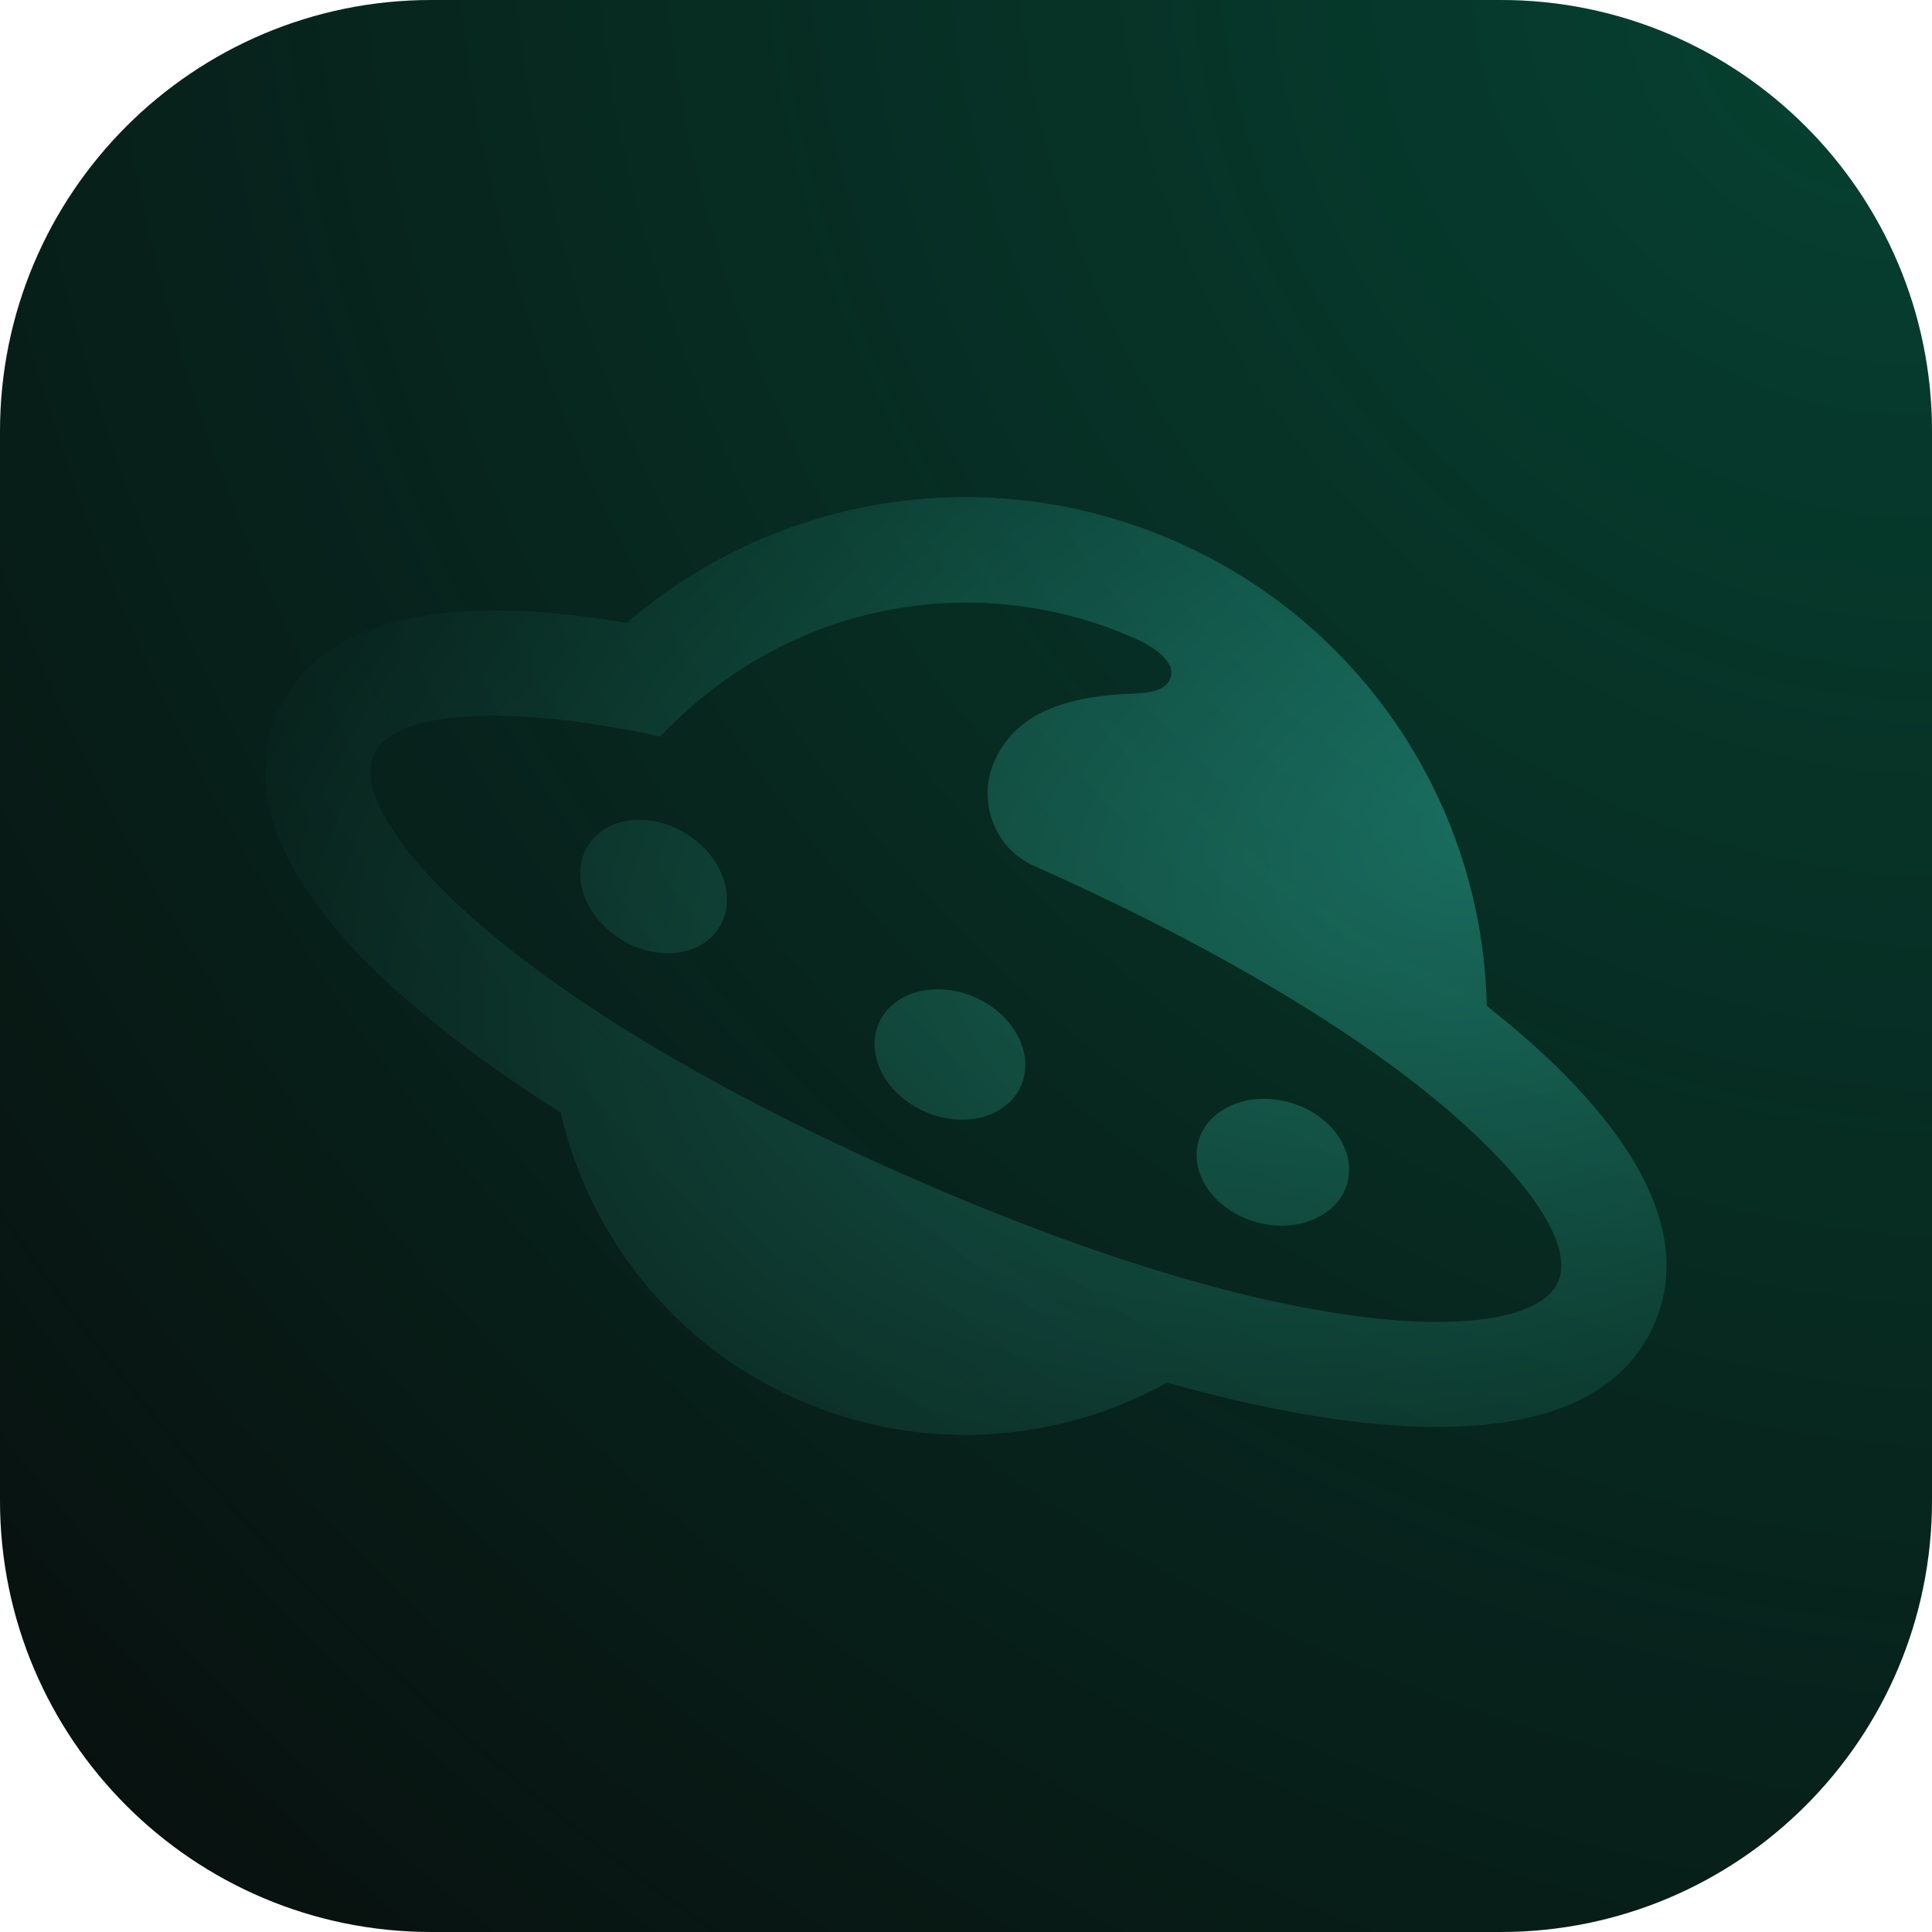
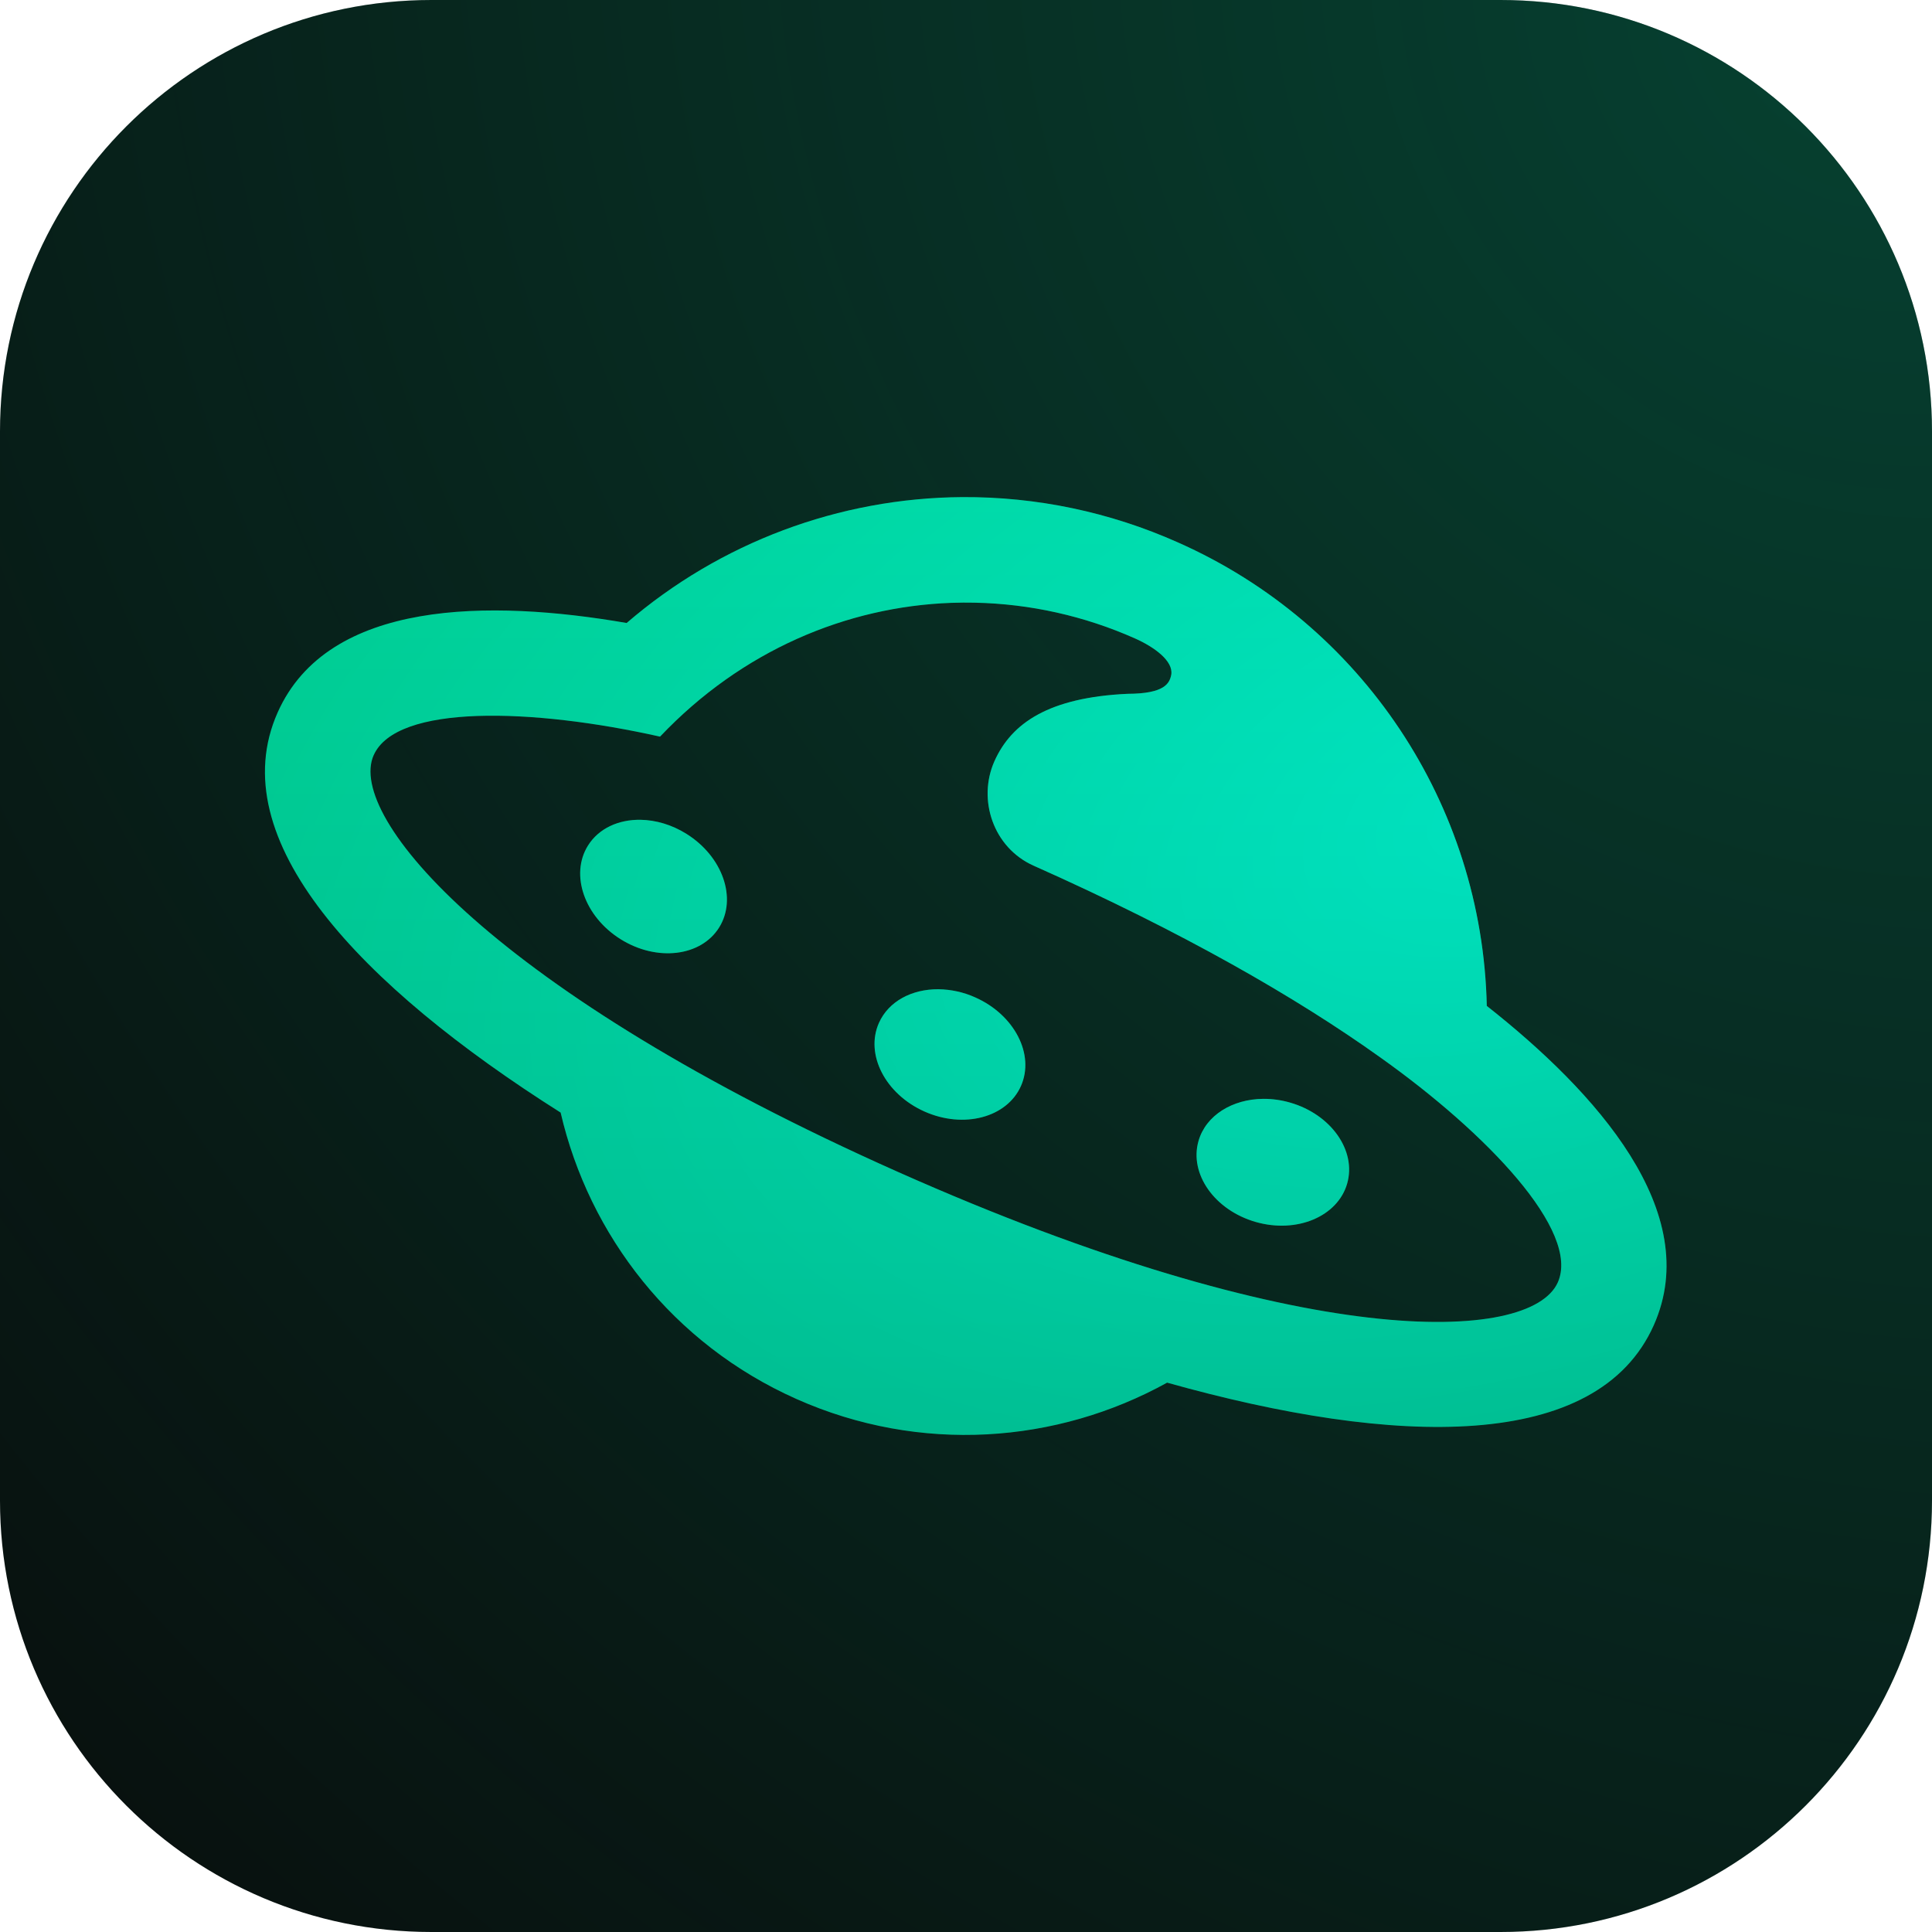
<svg xmlns="http://www.w3.org/2000/svg" xmlns:xlink="http://www.w3.org/1999/xlink" viewBox="0 0 128 128">
  <defs>
    <radialGradient id="hoppscotch-original-b" cx="0" cy="0" r="1" gradientTransform="matrix(-98.55944 137.6004 -152.8495 -109.4819 126.528 1.92)" gradientUnits="userSpaceOnUse">
      <stop stop-color="#00D196" stop-opacity=".5" />
      <stop offset=".997" stop-color="#00D196" stop-opacity="0" />
    </radialGradient>
    <radialGradient id="hoppscotch-original-d" cx="0" cy="0" r="1" gradientTransform="matrix(-92.15276 33.57 -20.47767 -56.21308 100.15 53.512)" gradientUnits="userSpaceOnUse">
      <stop stop-color="#fff" />
      <stop offset="1" stop-color="#fff" stop-opacity="0" />
    </radialGradient>
    <linearGradient id="hoppscotch-original-a" x1="411.893" x2="411.893" y1="212" y2="612" gradientUnits="userSpaceOnUse">
      <stop stop-color="#00D196" />
      <stop offset="1" stop-color="#00B381" />
    </linearGradient>
-     <linearGradient xlink:href="#a" id="hoppscotch-original-c" x1="411.893" x2="411.893" y1="212" y2="612" gradientTransform="scale(.15534)" gradientUnits="userSpaceOnUse" />
+     <linearGradient xlink:href="#hoppscotch-original-a" id="hoppscotch-original-c" x1="411.893" x2="411.893" y1="212" y2="612" gradientTransform="scale(.15534)" gradientUnits="userSpaceOnUse" />
  </defs>
  <rect width="128" height="128" fill="#08110f" rx="28.583" />
  <rect width="128" height="128" fill="url(#hoppscotch-original-b)" fill-opacity=".5" rx="28.583" />
  <path fill="url(#hoppscotch-original-c)" d="M63.752 32.934a34.436 34.436 0 0 0-22.236 8.34c-9.06-1.565-19.78-1.576-23.12 5.925-3.745 8.411 5.438 18.094 18.747 26.512 1.884 8.139 7.43 15.329 15.625 18.977 8.195 3.648 17.253 2.959 24.556-1.084 15.162 4.256 28.501 4.601 32.246-3.811 3.34-7.5-3.841-15.461-11.066-21.148a34.411 34.411 0 0 0-20.469-30.711 34.537 34.537 0 0 0-14.283-3zm.842 6.996c3.638.075 7.246.875 10.607 2.37 1.288.574 2.539 1.492 2.399 2.393-.111.583-.436 1.266-2.893 1.274-5.22.24-7.697 1.937-8.826 4.47-1.128 2.535-.082 5.723 2.601 6.918 9.862 4.391 17.423 8.74 22.942 12.684 7.096 5.038 13.29 11.539 11.785 14.922-1.82 4.086-16.978 4.585-43.738-7.328C32.71 65.718 22.938 54.118 24.758 50.03h.002c1.505-3.382 10.477-3.128 18.969-1.226 5.431-5.72 12.366-8.612 19.304-8.864.52-.018 1.041-.022 1.56-.011zM42.447 54.313c-1.457-.026-2.777.562-3.492 1.707-1.205 1.927-.236 4.707 2.164 6.207 2.4 1.499 5.322 1.15 6.526-.778 1.204-1.928.235-4.705-2.165-6.205-.975-.61-2.036-.914-3.033-.931zm19.725 11.226c-1.751-.013-3.3.794-3.94 2.229-.93 2.088.422 4.718 3.02 5.875 2.597 1.156 5.457.4 6.387-1.688.93-2.088-.424-4.717-3.022-5.873a6.143 6.143 0 0 0-2.445-.543zm21.53 7.262c-2.046.014-3.808 1.084-4.298 2.79-.626 2.186 1.07 4.588 3.79 5.368 2.72.78 5.433-.36 6.06-2.545.627-2.185-1.07-4.588-3.79-5.367a6.254 6.254 0 0 0-1.763-.246z" />
  <path fill="url(#hoppscotch-original-d)" d="M63.752 32.934a34.436 34.436 0 0 0-22.236 8.34c-9.06-1.565-19.78-1.576-23.12 5.925-3.745 8.411 5.438 18.094 18.747 26.512 1.884 8.139 7.43 15.329 15.625 18.977 8.195 3.648 17.253 2.959 24.556-1.084 15.162 4.256 28.501 4.601 32.246-3.811 3.34-7.5-3.841-15.461-11.066-21.148a34.411 34.411 0 0 0-20.469-30.711 34.537 34.537 0 0 0-14.283-3zm.842 6.996c3.638.075 7.246.875 10.607 2.37 1.288.574 2.539 1.492 2.399 2.393-.111.583-.436 1.266-2.893 1.274-5.22.24-7.697 1.937-8.826 4.47-1.128 2.535-.082 5.723 2.601 6.918 9.862 4.391 17.423 8.74 22.942 12.684 7.096 5.038 13.29 11.539 11.785 14.922-1.82 4.086-16.978 4.585-43.738-7.328C32.71 65.718 22.938 54.118 24.758 50.03h.002c1.505-3.382 10.477-3.128 18.969-1.226 5.431-5.72 12.366-8.612 19.304-8.864.52-.018 1.041-.022 1.56-.011zM42.447 54.313c-1.457-.026-2.777.562-3.492 1.707-1.205 1.927-.236 4.707 2.164 6.207 2.4 1.499 5.322 1.15 6.526-.778 1.204-1.928.235-4.705-2.165-6.205-.975-.61-2.036-.914-3.033-.931zm19.725 11.226c-1.751-.013-3.3.794-3.94 2.229-.93 2.088.422 4.718 3.02 5.875 2.597 1.156 5.457.4 6.387-1.688.93-2.088-.424-4.717-3.022-5.873a6.143 6.143 0 0 0-2.445-.543zm21.53 7.262c-2.046.014-3.808 1.084-4.298 2.79-.626 2.186 1.07 4.588 3.79 5.368 2.72.78 5.433-.36 6.06-2.545.627-2.185-1.07-4.588-3.79-5.367a6.254 6.254 0 0 0-1.763-.246z" style="mix-blend-mode:soft-light" />
</svg>
